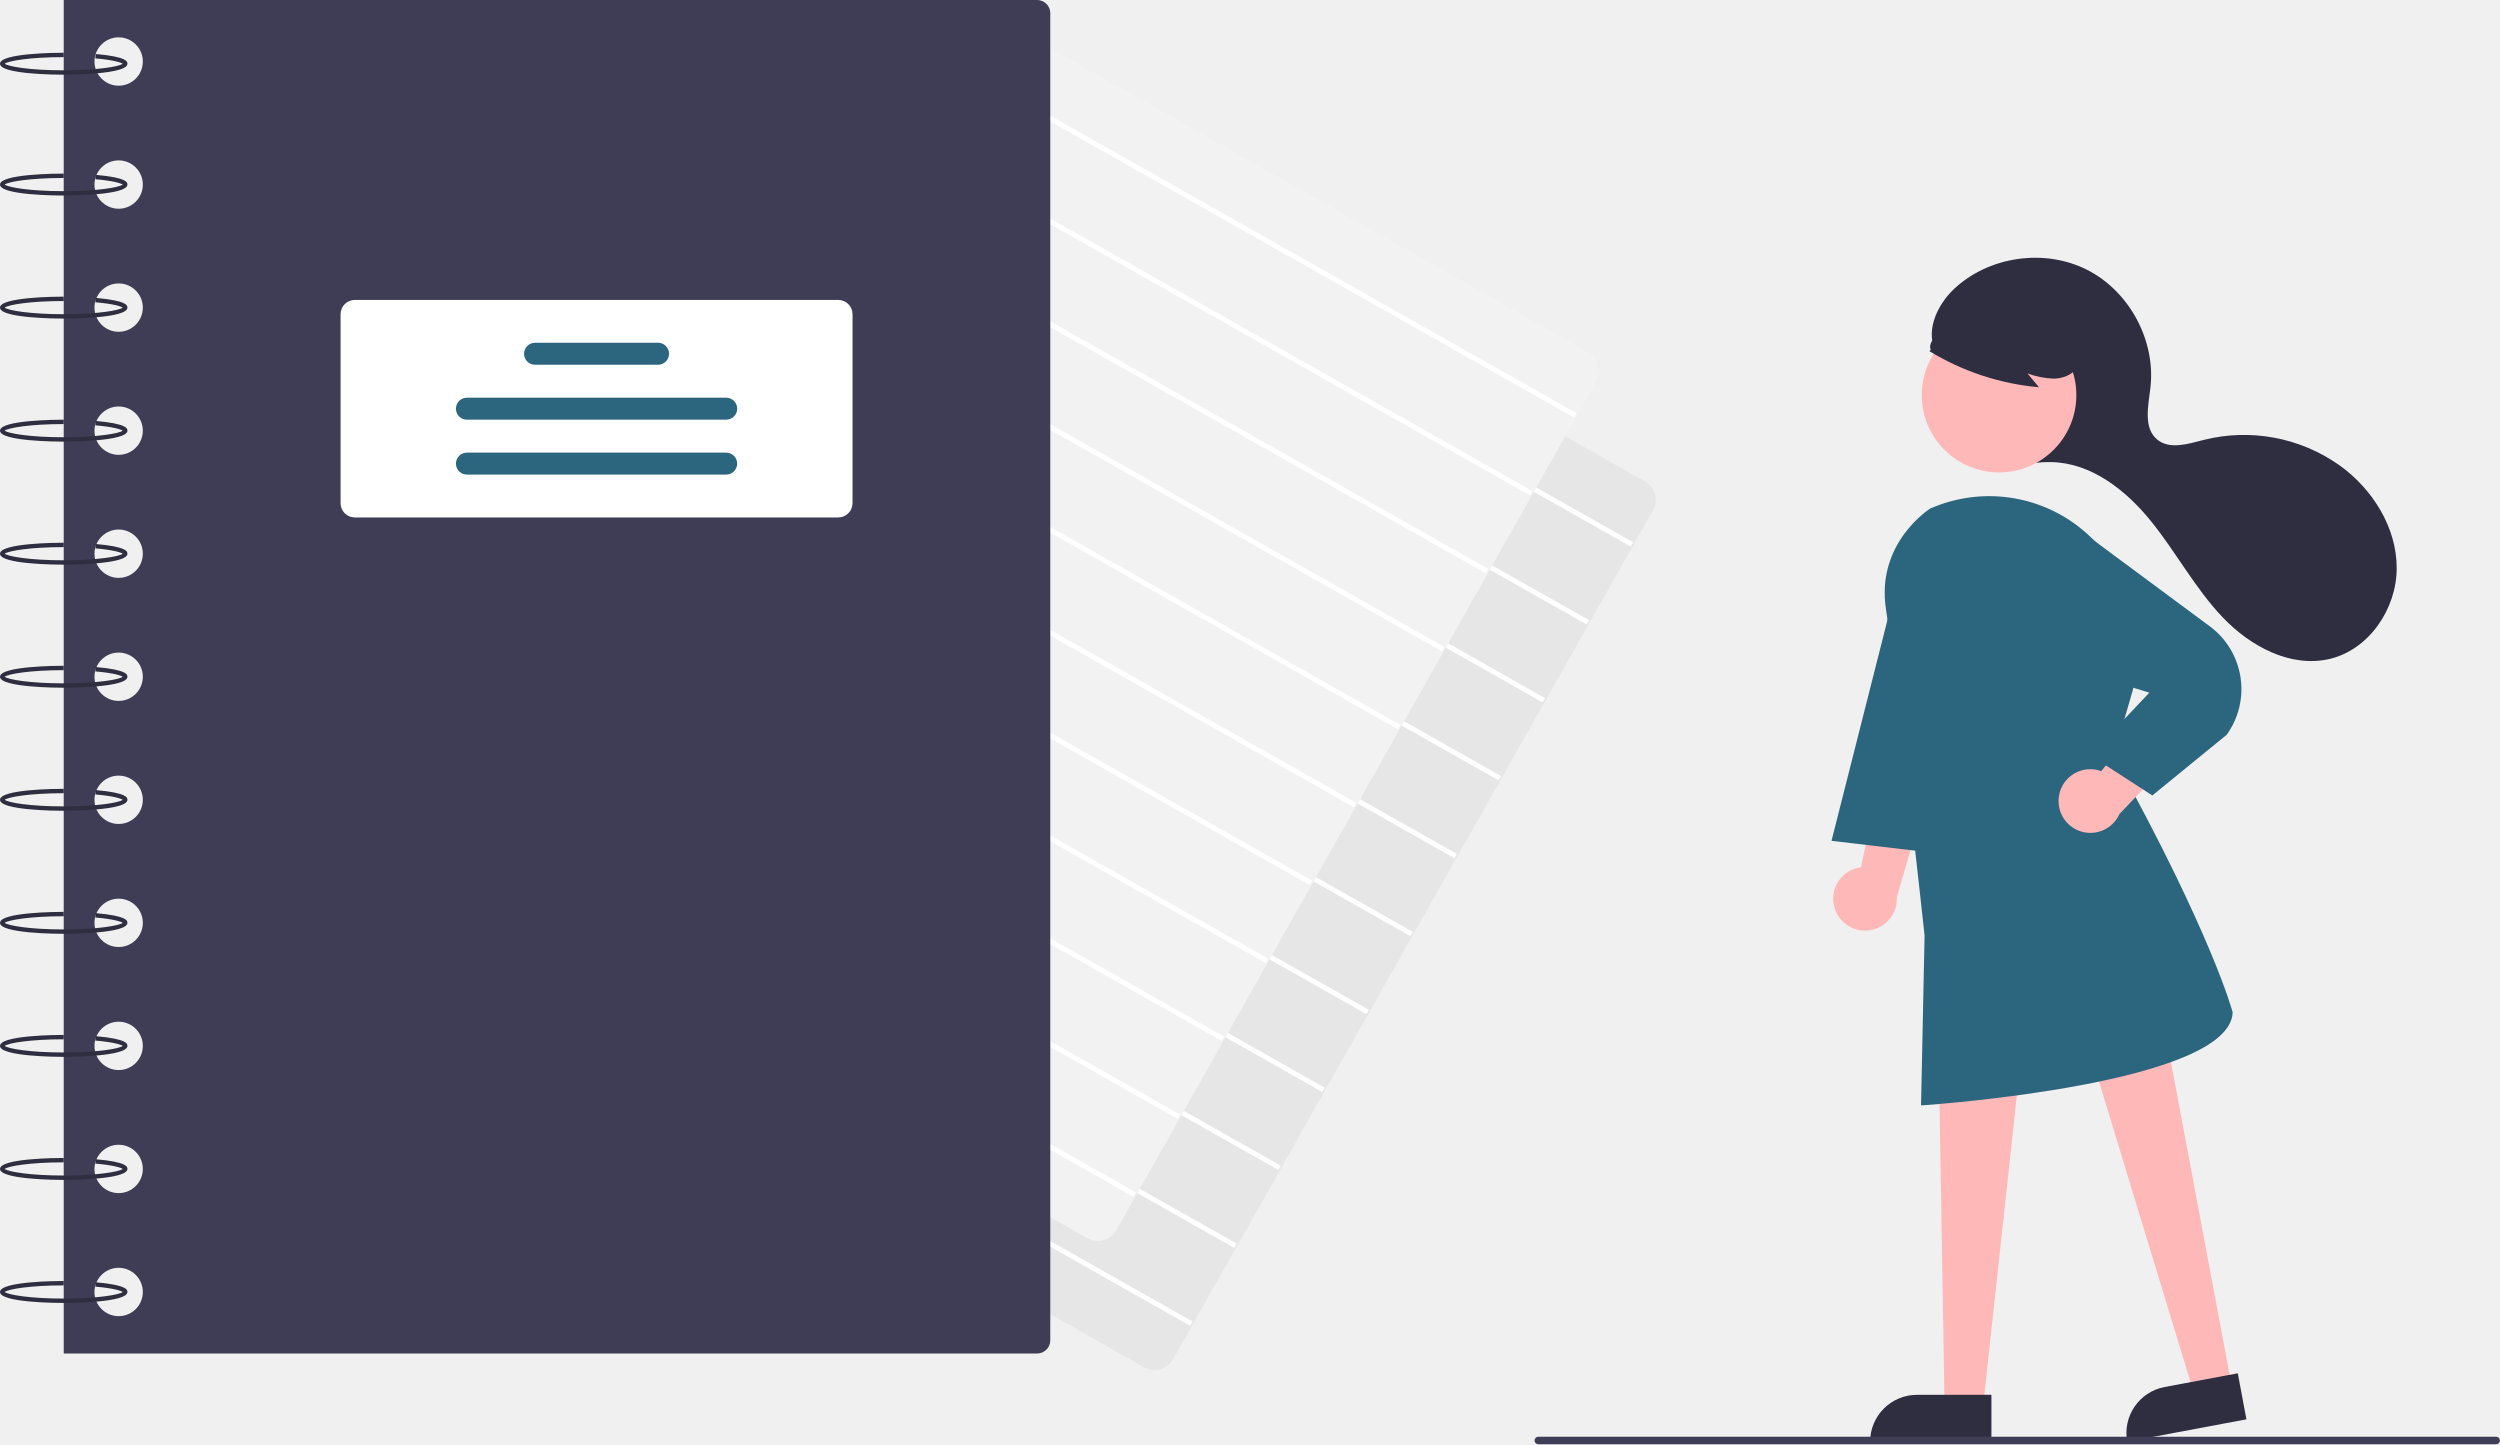
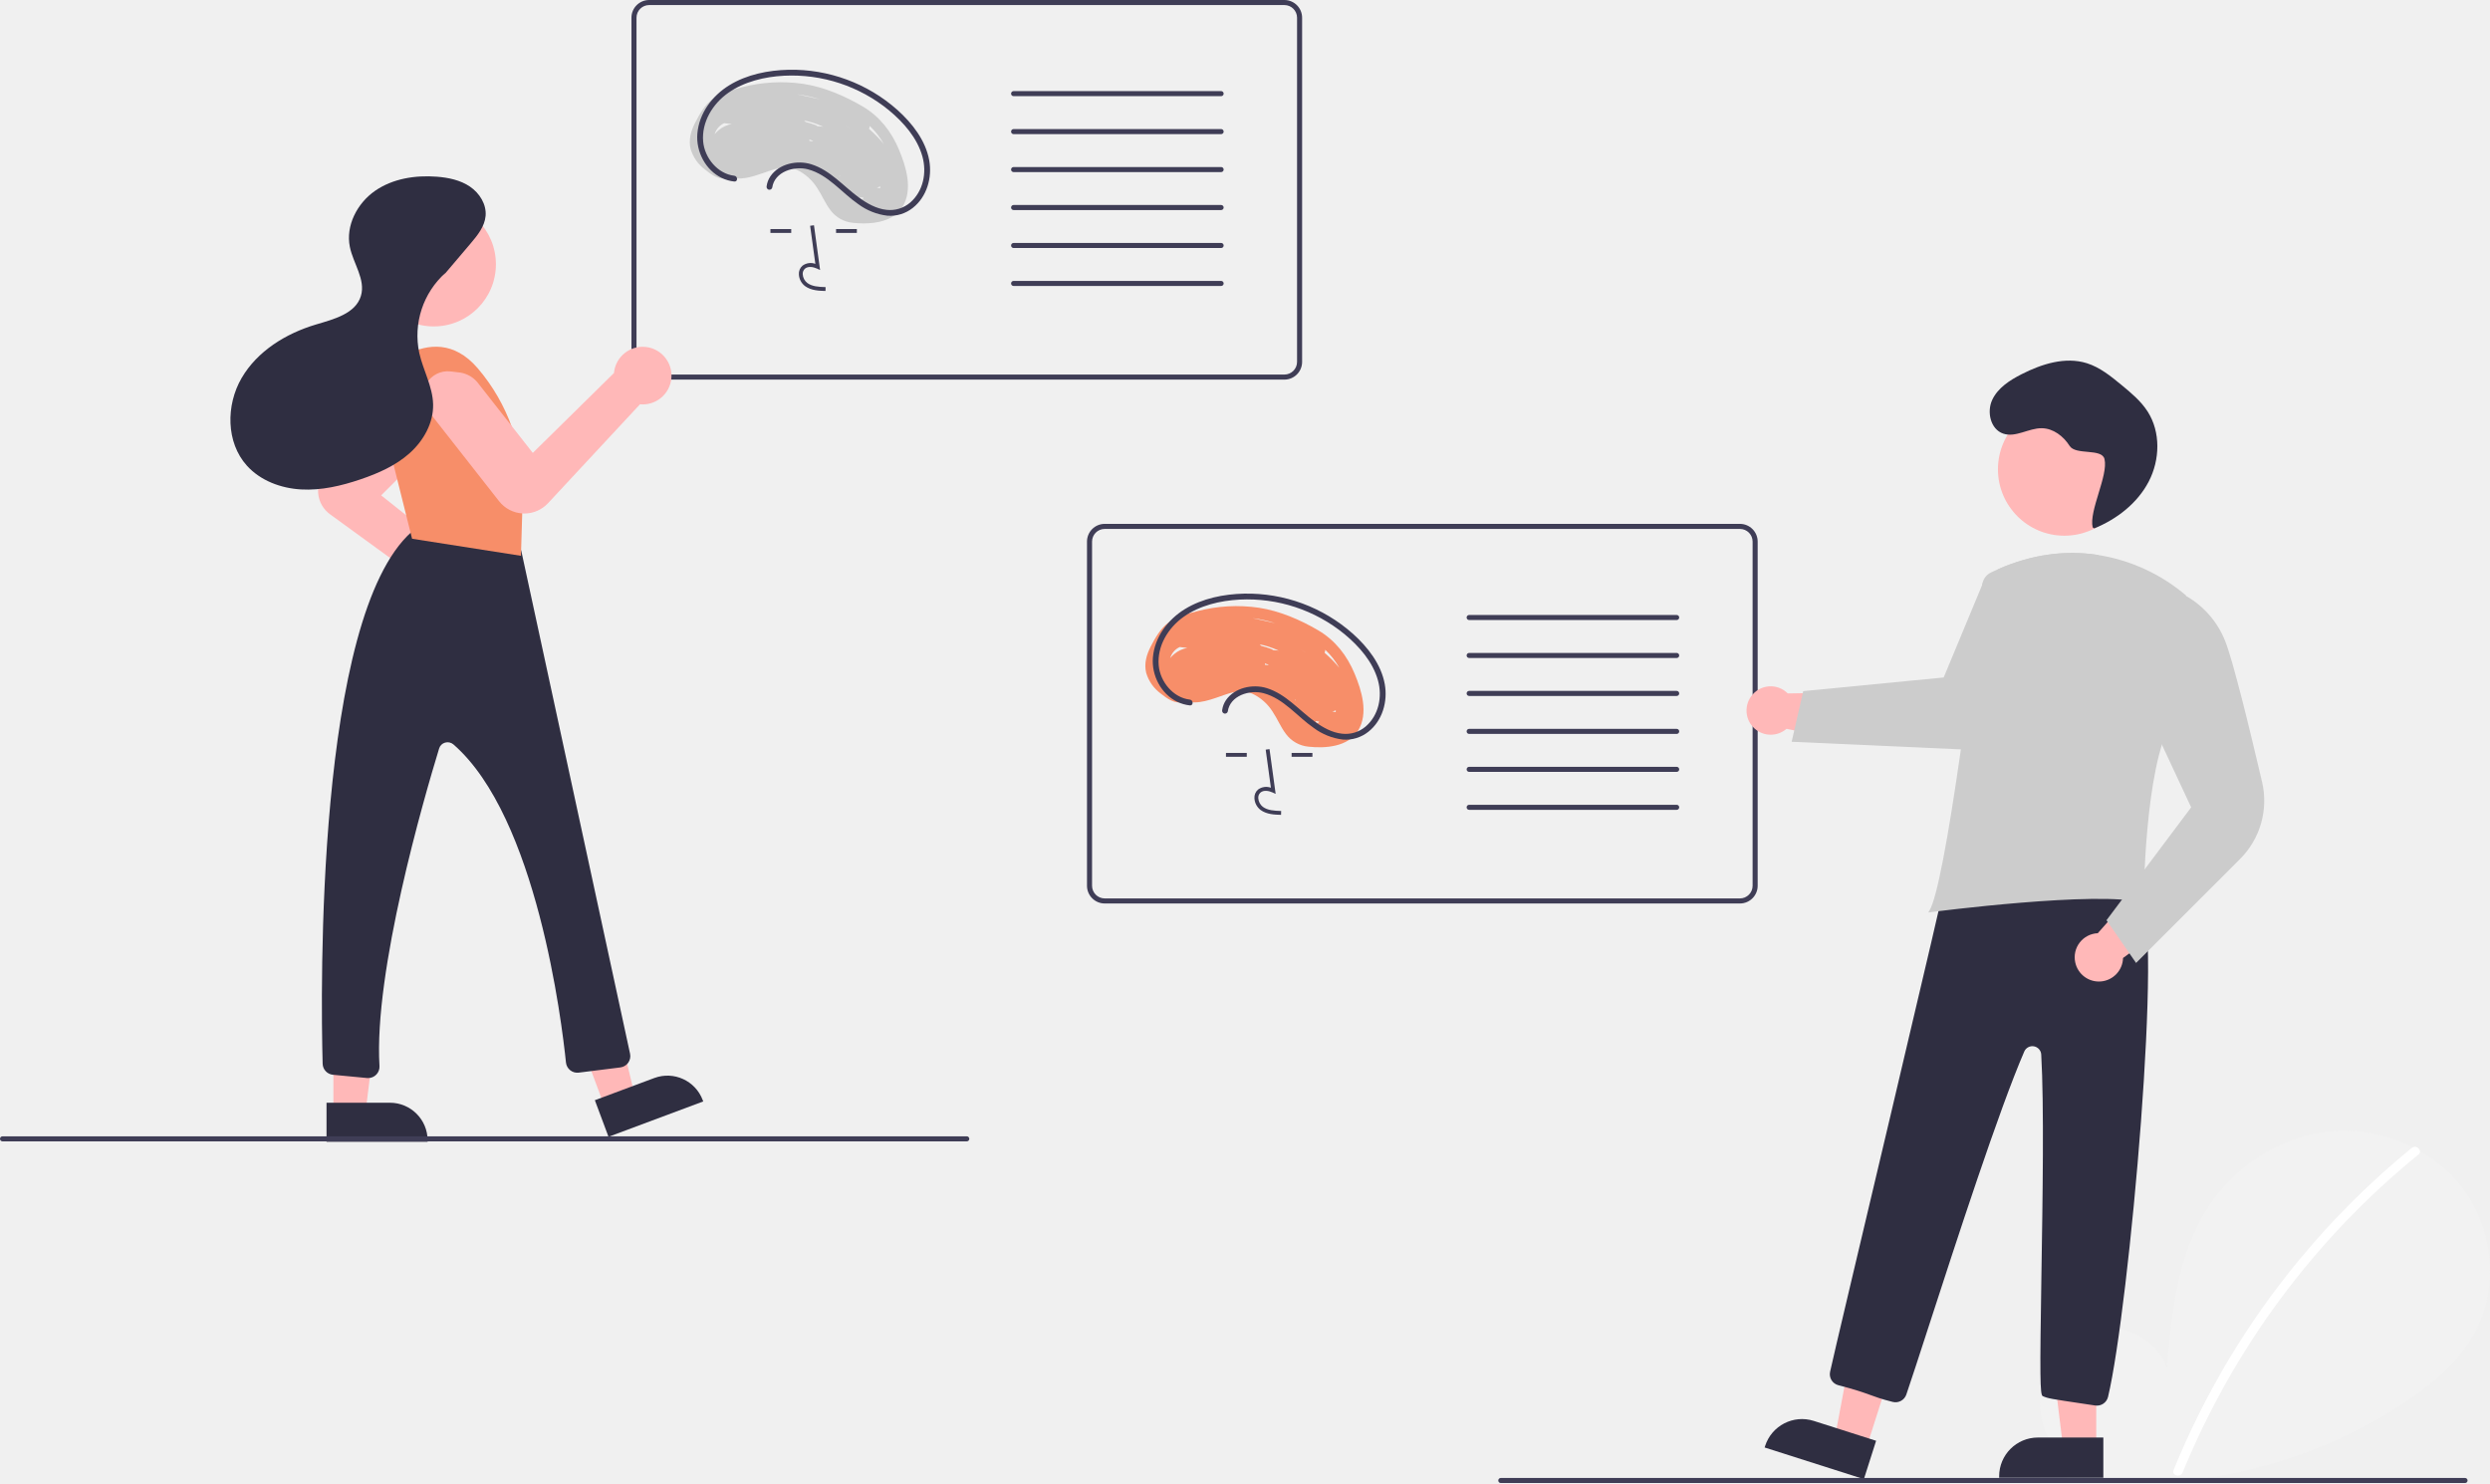
- <svg xmlns="http://www.w3.org/2000/svg" id="b6192656-deba-422a-9855-e43972e91d46" data-name="Layer 1" width="794.235" height="458.828" viewBox="0 0 794.235 458.828">
-   <path d="M569.645,655.818a6.786,6.786,0,0,1-3.347-.886L372.802,545.537a6.828,6.828,0,0,1-2.58-9.293L522.625,266.678a6.818,6.818,0,0,1,9.292-2.58L725.413,373.494a6.828,6.828,0,0,1,2.581,9.292L575.591,652.352a6.776,6.776,0,0,1-4.112,3.216A6.856,6.856,0,0,1,569.645,655.818Z" transform="translate(-202.8823 -220.5858)" fill="#e6e6e6" />
-   <rect x="618.299" y="218.276" width="1.58" height="234.918" transform="translate(-180.7405 488.8378) rotate(-60.51777)" fill="#fff" />
-   <rect x="604.303" y="243.032" width="1.58" height="234.918" transform="translate(-209.3987 489.2263) rotate(-60.51777)" fill="#fff" />
-   <rect x="590.306" y="267.788" width="1.58" height="234.918" transform="translate(-238.0569 489.6148) rotate(-60.51777)" fill="#fff" />
-   <rect x="576.31" y="292.544" width="1.58" height="234.918" transform="translate(-266.7151 490.0033) rotate(-60.51777)" fill="#fff" />
-   <rect x="562.314" y="317.3" width="1.58" height="234.918" transform="translate(-295.3733 490.3918) rotate(-60.51777)" fill="#fff" />
-   <rect x="548.318" y="342.056" width="1.58" height="234.918" transform="translate(-324.0315 490.7803) rotate(-60.51777)" fill="#fff" />
-   <rect x="534.322" y="366.812" width="1.58" height="234.918" transform="translate(-352.6898 491.1688) rotate(-60.51777)" fill="#fff" />
-   <rect x="520.326" y="391.568" width="1.58" height="234.918" transform="translate(-381.348 491.5573) rotate(-60.51777)" fill="#fff" />
-   <rect x="506.329" y="416.324" width="1.58" height="234.918" transform="translate(-410.0062 491.9457) rotate(-60.51777)" fill="#fff" />
-   <rect x="492.333" y="441.08" width="1.58" height="234.918" transform="translate(-438.6644 492.3342) rotate(-60.51777)" fill="#fff" />
-   <rect x="478.337" y="465.836" width="1.58" height="234.918" transform="translate(-467.3226 492.7227) rotate(-60.51777)" fill="#fff" />
-   <path d="M551.645,614.818a6.786,6.786,0,0,1-3.347-.886L354.802,504.537a6.828,6.828,0,0,1-2.58-9.293L504.625,225.678a6.818,6.818,0,0,1,9.292-2.58L707.413,332.494a6.828,6.828,0,0,1,2.581,9.292L557.591,611.352a6.776,6.776,0,0,1-4.112,3.216A6.856,6.856,0,0,1,551.645,614.818Z" transform="translate(-202.8823 -220.5858)" fill="#f2f2f2" />
-   <rect x="600.299" y="177.276" width="1.58" height="234.918" transform="translate(-154.1908 452.347) rotate(-60.51777)" fill="#fff" />
-   <rect x="586.303" y="202.032" width="1.58" height="234.918" transform="translate(-182.8491 452.7355) rotate(-60.51777)" fill="#fff" />
-   <rect x="572.306" y="226.788" width="1.58" height="234.918" transform="translate(-211.5073 453.1239) rotate(-60.51777)" fill="#fff" />
-   <rect x="558.31" y="251.544" width="1.58" height="234.918" transform="translate(-240.1655 453.5124) rotate(-60.51777)" fill="#fff" />
-   <rect x="544.314" y="276.3" width="1.58" height="234.918" transform="translate(-268.8237 453.9009) rotate(-60.51777)" fill="#fff" />
-   <rect x="530.318" y="301.056" width="1.58" height="234.918" transform="translate(-297.4819 454.2894) rotate(-60.51777)" fill="#fff" />
-   <rect x="516.322" y="325.812" width="1.58" height="234.918" transform="translate(-326.1402 454.6779) rotate(-60.51777)" fill="#fff" />
-   <rect x="502.326" y="350.568" width="1.58" height="234.918" transform="translate(-354.7984 455.0664) rotate(-60.51777)" fill="#fff" />
-   <rect x="488.329" y="375.324" width="1.58" height="234.918" transform="translate(-383.4566 455.4549) rotate(-60.51777)" fill="#fff" />
-   <rect x="474.333" y="400.08" width="1.58" height="234.918" transform="translate(-412.1148 455.8434) rotate(-60.51777)" fill="#fff" />
-   <rect x="460.337" y="424.836" width="1.58" height="234.918" transform="translate(-440.773 456.2319) rotate(-60.51777)" fill="#fff" />
-   <path d="M532.363,220.586h-309.237v430h309.237a4.188,4.188,0,0,0,4.188-4.188V224.774A4.188,4.188,0,0,0,532.363,220.586ZM240.577,638.719a7.679,7.679,0,1,1,7.679-7.679A7.679,7.679,0,0,1,240.577,638.719Zm0-39.091a7.679,7.679,0,1,1,7.679-7.679A7.679,7.679,0,0,1,240.577,599.628Zm0-39.091a7.679,7.679,0,1,1,7.679-7.679A7.679,7.679,0,0,1,240.577,560.537Zm0-39.091a7.679,7.679,0,1,1,7.679-7.679A7.679,7.679,0,0,1,240.577,521.446Zm0-39.091a7.679,7.679,0,1,1,7.679-7.679A7.679,7.679,0,0,1,240.577,482.355Zm0-39.091a7.679,7.679,0,1,1,7.679-7.679A7.679,7.679,0,0,1,240.577,443.264Zm0-39.091a7.679,7.679,0,1,1,7.679-7.679A7.679,7.679,0,0,1,240.577,404.173Zm0-39.091a7.679,7.679,0,1,1,7.679-7.679A7.679,7.679,0,0,1,240.577,365.083Zm0-39.091a7.679,7.679,0,1,1,7.679-7.679A7.679,7.679,0,0,1,240.577,325.992Zm0-39.091a7.679,7.679,0,1,1,7.679-7.679A7.679,7.679,0,0,1,240.577,286.901Zm0-39.091a7.679,7.679,0,1,1,7.679-7.679A7.679,7.679,0,0,1,240.577,247.81Z" transform="translate(-202.8823 -220.5858)" fill="#3f3d56" />
-   <path d="M223.126,244.32c-2.072,0-20.244-.098-20.244-3.49s18.172-3.49,20.244-3.49v1.396c-10.703,0-17.643,1.198-18.76,2.094,1.118.896,8.057,2.094,18.76,2.094,10.679,0,17.612-1.193,18.753-2.088-.543-.383-2.761-1.187-8.711-1.702l.12-1.391c10.081.871,10.081,2.48,10.081,3.086C243.369,244.222,225.198,244.32,223.126,244.32Z" transform="translate(-202.8823 -220.5858)" fill="#2f2e41" />
-   <path d="M223.126,282.712c-2.072,0-20.244-.098-20.244-3.49s18.172-3.49,20.244-3.49V277.128c-10.703,0-17.643,1.198-18.76,2.094,1.118.896,8.057,2.094,18.76,2.094,10.679,0,17.612-1.193,18.753-2.088-.543-.383-2.761-1.187-8.711-1.702l.12-1.391c10.081.871,10.081,2.48,10.081,3.086C243.369,282.615,225.198,282.712,223.126,282.712Z" transform="translate(-202.8823 -220.5858)" fill="#2f2e41" />
-   <path d="M223.126,321.803c-2.072,0-20.244-.098-20.244-3.49s18.172-3.49,20.244-3.49v1.396c-10.703,0-17.643,1.198-18.76,2.094,1.118.896,8.057,2.094,18.76,2.094,10.679,0,17.612-1.193,18.753-2.088-.543-.383-2.761-1.187-8.711-1.702l.12-1.391c10.081.871,10.081,2.48,10.081,3.086C243.369,321.705,225.198,321.803,223.126,321.803Z" transform="translate(-202.8823 -220.5858)" fill="#2f2e41" />
-   <path d="M223.126,360.894c-2.072,0-20.244-.098-20.244-3.49s18.172-3.49,20.244-3.49v1.396c-10.703,0-17.643,1.198-18.76,2.094,1.118.896,8.057,2.094,18.76,2.094,10.679,0,17.612-1.193,18.753-2.088-.543-.383-2.761-1.187-8.711-1.702l.12-1.391c10.081.871,10.081,2.48,10.081,3.086C243.369,360.796,225.198,360.894,223.126,360.894Z" transform="translate(-202.8823 -220.5858)" fill="#2f2e41" />
-   <path d="M223.126,399.985c-2.072,0-20.244-.098-20.244-3.49s18.172-3.49,20.244-3.49v1.396c-10.703,0-17.643,1.198-18.76,2.094,1.118.896,8.057,2.094,18.76,2.094,10.679,0,17.612-1.193,18.753-2.088-.543-.383-2.761-1.187-8.711-1.702l.12-1.391c10.081.871,10.081,2.48,10.081,3.086C243.369,399.887,225.198,399.985,223.126,399.985Z" transform="translate(-202.8823 -220.5858)" fill="#2f2e41" />
-   <path d="M223.126,439.076c-2.072,0-20.244-.098-20.244-3.49s18.172-3.49,20.244-3.49v1.396c-10.703,0-17.643,1.198-18.76,2.094,1.118.896,8.057,2.094,18.76,2.094,10.679,0,17.612-1.193,18.753-2.088-.543-.383-2.761-1.187-8.711-1.702l.12-1.391c10.081.871,10.081,2.48,10.081,3.086C243.369,438.978,225.198,439.076,223.126,439.076Z" transform="translate(-202.8823 -220.5858)" fill="#2f2e41" />
-   <path d="M223.126,478.167c-2.072,0-20.244-.098-20.244-3.49s18.172-3.49,20.244-3.49v1.396c-10.703,0-17.643,1.198-18.76,2.094,1.118.896,8.057,2.094,18.76,2.094,10.679,0,17.612-1.193,18.753-2.088-.543-.383-2.761-1.187-8.711-1.702l.12-1.391c10.081.871,10.081,2.48,10.081,3.086C243.369,478.069,225.198,478.167,223.126,478.167Z" transform="translate(-202.8823 -220.5858)" fill="#2f2e41" />
-   <path d="M223.126,517.258c-2.072,0-20.244-.098-20.244-3.49s18.172-3.49,20.244-3.49v1.396c-10.703,0-17.643,1.198-18.76,2.094,1.118.896,8.057,2.094,18.76,2.094,10.679,0,17.612-1.193,18.753-2.088-.543-.383-2.761-1.187-8.711-1.702l.12-1.391c10.081.871,10.081,2.48,10.081,3.086C243.369,517.16,225.198,517.258,223.126,517.258Z" transform="translate(-202.8823 -220.5858)" fill="#2f2e41" />
-   <path d="M223.126,556.349c-2.072,0-20.244-.098-20.244-3.49s18.172-3.49,20.244-3.49v1.396c-10.703,0-17.643,1.198-18.76,2.094,1.118.896,8.057,2.094,18.76,2.094,10.679,0,17.612-1.193,18.753-2.088-.543-.383-2.761-1.187-8.711-1.702l.12-1.391c10.081.871,10.081,2.48,10.081,3.086C243.369,556.251,225.198,556.349,223.126,556.349Z" transform="translate(-202.8823 -220.5858)" fill="#2f2e41" />
-   <path d="M223.126,595.44c-2.072,0-20.244-.098-20.244-3.49s18.172-3.49,20.244-3.49v1.396c-10.703,0-17.643,1.198-18.76,2.094,1.118.896,8.057,2.094,18.76,2.094,10.679,0,17.612-1.193,18.753-2.088-.543-.383-2.761-1.187-8.711-1.702l.12-1.391c10.081.871,10.081,2.48,10.081,3.086C243.369,595.342,225.198,595.44,223.126,595.44Z" transform="translate(-202.8823 -220.5858)" fill="#2f2e41" />
-   <path d="M223.126,634.531c-2.072,0-20.244-.098-20.244-3.49s18.172-3.49,20.244-3.49v1.396c-10.703,0-17.643,1.198-18.76,2.094,1.118.896,8.057,2.094,18.76,2.094,10.679,0,17.612-1.193,18.753-2.088-.543-.383-2.761-1.187-8.711-1.702l.12-1.391c10.081.871,10.081,2.48,10.081,3.086C243.369,634.433,225.198,634.531,223.126,634.531Z" transform="translate(-202.8823 -220.5858)" fill="#2f2e41" />
-   <path d="M469.189,384.977H315.618a4.543,4.543,0,0,1-4.537-4.537V320.407a4.543,4.543,0,0,1,4.537-4.537H469.189a4.542,4.542,0,0,1,4.537,4.537v60.032A4.542,4.542,0,0,1,469.189,384.977Z" transform="translate(-202.8823 -220.5858)" fill="#fff" />
-   <path d="M411.949,336.462H372.858a3.49,3.49,0,1,1,0-6.981h39.091a3.49,3.49,0,0,1,0,6.981Z" transform="translate(-202.8823 -220.5858)" fill="#2c667e" />
-   <path d="M433.589,353.914H351.218a3.49,3.49,0,0,1,0-6.981H433.589a3.49,3.49,0,0,1,0,6.981Z" transform="translate(-202.8823 -220.5858)" fill="#2c667e" />
-   <path d="M433.589,371.365H351.218a3.49,3.49,0,0,1,0-6.981H433.589a3.49,3.49,0,0,1,0,6.981Z" transform="translate(-202.8823 -220.5858)" fill="#2c667e" />
-   <path d="M832.511,365.516a11.577,11.577,0,0,0,9.041-18.81c-5.703-7.126-18.186-6.035-23.18-13.674-4.232-6.474-.324-15.364,5.312-20.66,11.034-10.368,28.698-12.916,42.213-6.089S887.841,328.84,886.043,343.874c-.685,5.726-2.273,12.676,2.171,16.352,3.944,3.262,9.774,1.411,14.728.126a52.542,52.542,0,0,1,43.158,8.035c10.524,7.542,18.195,19.724,18.2,32.672s-8.813,25.995-21.432,28.894c-12.37,2.842-25.12-4.067-33.87-13.261s-14.758-20.628-22.732-30.502-19.009-18.57-31.699-18.799c-7.353-.133-15.402,2.455-21.642-1.436" transform="translate(-202.8823 -220.5858)" fill="#2f2e41" />
-   <circle cx="635.084" cy="125.524" r="24.561" fill="#ffb8b8" />
-   <path d="M785.72,509.044a10.056,10.056,0,0,1,8.381-12.943l7.502-34.938,13.011,13.25L805.495,505.559a10.11,10.11,0,0,1-19.775,3.485Z" transform="translate(-202.8823 -220.5858)" fill="#ffb8b8" />
-   <polygon points="708.994 440.209 696.945 442.469 660.62 323.16 686.404 319.823 708.994 440.209" fill="#ffb8b8" />
-   <path d="M891.872,660.292H915.516a0,0,0,0,1,0,0v14.887a0,0,0,0,1,0,0H876.985a0,0,0,0,1,0,0v0A14.887,14.887,0,0,1,891.872,660.292Z" transform="matrix(0.98285, -0.1844, 0.1844, 0.98285, -310.6447, -43.86345)" fill="#2f2e41" />
-   <polygon points="630.033 446.634 617.774 446.633 615.941 336.146 642.035 336.147 630.033 446.634" fill="#ffb8b8" />
-   <path d="M609.016,443.13h23.644a0,0,0,0,1,0,0v14.887a0,0,0,0,1,0,0H594.13a0,0,0,0,1,0,0v0A14.887,14.887,0,0,1,609.016,443.13Z" fill="#2f2e41" />
-   <path d="M813.182,571.769l1.126-53.997c-.086-.76-8.942-82.567-12.243-103.47-3.354-21.241,13.977-32.133,14.151-32.24.776-.318,1.478-.587,2.178-.845h0a46.459,46.459,0,0,1,48.539,9.864,48.01,48.01,0,0,1,13.544,48.688l-6.113,21.164c31.318,56.62,37.745,80.985,37.807,81.225l.019.073-.004.076c-1.123,22.455-94.483,29.151-98.457,29.426Z" transform="translate(-202.8823 -220.5858)" fill="#2c667e" />
-   <polygon points="603.017 183.616 581.859 267.131 619.72 271.585 603.017 183.616" fill="#2c667e" />
-   <path d="M857.045,473.233a10.056,10.056,0,0,1,13.38-7.663l22.679-27.616,5.492,17.739L876.218,479.198A10.11,10.11,0,0,1,857.045,473.233Z" transform="translate(-202.8823 -220.5858)" fill="#ffb8b8" />
-   <path d="M886.665,473.301,866.924,460.529l18.789-19.895-50.945-15.505L847.875,386.945l16.124,2.303,40.987,30.361a24.833,24.833,0,0,1,5.33,34.367l-.089.095Z" transform="translate(-202.8823 -220.5858)" fill="#2c667e" />
-   <path d="M815.85,332.15a80.481,80.481,0,0,0,34.818,11.472L846.998,339.225a26.971,26.971,0,0,0,8.331,1.654c2.844-.044,5.823-1.139,7.437-3.481a8.487,8.487,0,0,0,.568-7.84,16.074,16.074,0,0,0-5.057-6.323,30.106,30.106,0,0,0-28.021-5.008,17.993,17.993,0,0,0-8.369,5.368c-2.115,2.609-6.729,4.956-5.646,8.136Z" transform="translate(-202.8823 -220.5858)" fill="#2f2e41" />
-   <path d="M995.927,679.414H691.633a1.191,1.191,0,1,1,0-2.381H995.927a1.191,1.191,0,0,1,0,2.381Z" transform="translate(-202.8823 -220.5858)" fill="#3f3d56" />
+ <svg xmlns="http://www.w3.org/2000/svg" id="b0bc626b-9dec-4bdc-9770-3b94563d3780" data-name="Layer 1" width="983.864" height="586.046" viewBox="0 0 983.864 586.046">
+   <path d="M927.306,738.274c-8.993-7.599-14.455-19.602-13.022-31.288s10.305-22.428,21.813-24.91,24.628,4.388,28.123,15.63c1.924-21.674,4.141-44.257,15.664-62.715,10.434-16.713,28.507-28.672,48.093-30.811s40.208,5.941,52.424,21.4,15.206,37.934,6.651,55.682c-6.302,13.075-17.914,22.805-30.079,30.721A194.129,194.129,0,0,1,924.201,741.03" transform="translate(-108.0682 -156.9771)" fill="#f2f2f2" />
+   <path d="M1061.033,610.569a317.625,317.625,0,0,0-44.264,43.954,318.55,318.55,0,0,0-49.856,83.314c-.898,2.2,2.675,3.158,3.562.982A316.759,316.759,0,0,1,1063.645,613.181c1.844-1.502-.783-4.102-2.612-2.612Z" transform="translate(-108.0682 -156.9771)" fill="#fff" />
+   <path d="M591.568,193.977a1.003,1.003,0,0,1-1,1h-.48c-.74-.64-1.46-1.31-2.16-2h2.64A1.003,1.003,0,0,1,591.568,193.977Z" transform="translate(-108.0682 -156.9771)" fill="#f2f2f2" />
+   <path d="M615.568,156.977h-251a7.008,7.008,0,0,0-7,7v136a7.008,7.008,0,0,0,7,7h251a7.008,7.008,0,0,0,7-7v-136A7.008,7.008,0,0,0,615.568,156.977Zm5,143a5.002,5.002,0,0,1-5,5h-251a5.002,5.002,0,0,1-5-5v-136a5.002,5.002,0,0,1,5-5h251a5.002,5.002,0,0,1,5,5Z" transform="translate(-108.0682 -156.9771)" fill="#3f3d56" />
+   <path d="M463.288,216.137c-2.99-7.18-7.64-13.16-14.4-17.12-7.09-4.17-15.2-7.64-23.36-8.89a60.901,60.901,0,0,0-24.48,1.37c-1.04.27-2.12.56-3.2.88a26.398,26.398,0,0,0-7.9,3.5c-.08.05-.16.1-.24.16-3.1,2.28-5.22,6.04-6.96,9.41-1.65,3.23-2.69,6.79-1.79,10.4a15.667,15.667,0,0,0,5.78,8.2c1.93,1.52,4.46,3.44,7.04,3.48a4.847,4.847,0,0,0,1.79-.3,2.418,2.418,0,0,0,.51-.25,12.753,12.753,0,0,0,3.2.53c4.39.2,8.78-1.66,13.29-3.18a22.883,22.883,0,0,1,3.24-.87,12.128,12.128,0,0,1,5.95.2,8.784,8.784,0,0,1,1.05.37,19.201,19.201,0,0,1,8.12,7.19c1.91,2.84,3.17,6.07,5.27,8.8a12.498,12.498,0,0,0,8.85,5c5.24.58,11.82.3,16.33-2.85a11.412,11.412,0,0,0,3.09-3.14c.08-.12.16-.24.23-.36C468.848,231.837,466.128,222.927,463.288,216.137Zm-69.09-10.49c1,.11,2.01.23,3.01.34a11.097,11.097,0,0,0-5.19,2.43,13.668,13.668,0,0,0-1.57,1.57c.02-.04.02-.09.04-.13A6.976,6.976,0,0,1,394.198,205.647Zm60.29,25.4c.18-.04.37-.07.55-.1a1.925,1.925,0,0,0,.8-.32c0,.03.01.07.01.1a3.141,3.141,0,0,0,.03.4c-.05.08-.09.16-.14.24C455.318,231.257,454.908,231.147,454.488,231.047Zm-2.79-24.32a30.18,30.18,0,0,1,5.59,7.16,47.686,47.686,0,0,0-5.83-5.97A3.046,3.046,0,0,0,451.698,206.727Zm-2.43,28.37a1.711,1.711,0,0,0-.19.47c-.27.01-.55.02-.83.02h-.14c-.01-.04-.03-.09-.04-.13-.06-.18-.11-.36-.17-.54C448.358,234.977,448.808,235.037,449.268,235.097Zm-21.38-22.43a3.072,3.072,0,0,0,.02-.61,1.696,1.696,0,0,0,.75.32c.03.01.07.01.1.02.19.11.37.21.56.32l-.06.09C428.798,212.757,428.338,212.717,427.888,212.667Zm15.84-4.98h-.03c-.66-.41-1.32-.82-1.99-1.21C442.388,206.857,443.068,207.267,443.728,207.687Zm-3.68,18.74a1.508,1.508,0,0,0-.26.35c-.05-.07-.09-.13-.14-.2A1.563,1.563,0,0,1,440.048,226.427Zm-8.96-19.59a3.059,3.059,0,0,0-.73-.43,31.202,31.202,0,0,0-3.95-1.23c-.2-.19-.4-.38-.59-.58a30.612,30.612,0,0,1,3.36.85,38.583,38.583,0,0,1,4.15,1.6C432.578,206.967,431.838,206.897,431.088,206.837Zm-7.62-12.54a47.069,47.069,0,0,1,8.47,1.94c-.28-.07-.56-.13-.84-.2-2.65-.6-5.35-1.24-8.07-1.79C423.178,194.267,423.318,194.277,423.468,194.297Z" transform="translate(-108.0682 -156.9771)" fill="#ccc" />
+   <path d="M434.241,271.954c-2.522-.07-5.661-.159-8.078-1.924a6.204,6.204,0,0,1-2.441-4.633,4.173,4.173,0,0,1,1.419-3.427,5.385,5.385,0,0,1,5.094-.733l-2.059-15.048,1.512-.207,2.421,17.69-1.262-.579c-1.463-.671-3.472-1.012-4.721.042a2.68,2.68,0,0,0-.879,2.208,4.689,4.689,0,0,0,1.816,3.454c1.881,1.374,4.383,1.552,7.221,1.631Z" transform="translate(-108.0682 -156.9771)" fill="#3f3d56" />
+   <rect x="304.416" y="90.509" width="8.217" height="1.526" fill="#3f3d56" />
+   <rect x="330.352" y="90.509" width="8.217" height="1.526" fill="#3f3d56" />
+   <path d="M398.208,226.419c-6.617-.755-11.742-7.095-12.305-13.527-.67-7.653,3.787-14.921,9.902-19.216,6.394-4.491,14.361-6.366,22.069-6.779a60.652,60.652,0,0,1,41.459,13.665c5.776,4.797,11.17,10.908,13.214,18.288,1.775,6.41.331,13.672-4.825,18.161a12.187,12.187,0,0,1-9.352,2.879c-4-.415-7.691-2.519-10.886-4.842-6.215-4.519-11.317-10.813-18.888-13.175-5.552-1.731-12.756-.207-16.149,4.813a9.138,9.138,0,0,0-1.459,3.828,1.185,1.185,0,0,0,.799,1.408,1.151,1.151,0,0,0,1.408-.799c.891-6.323,8.666-8.683,14.122-7.239,7.955,2.106,13.296,9.204,19.822,13.715a24.088,24.088,0,0,0,11.544,4.608,14.334,14.334,0,0,0,10.072-3.094c5.576-4.403,7.708-11.976,6.475-18.794-1.428-7.896-6.742-14.663-12.573-19.902a62.893,62.893,0,0,0-42.981-15.878c-8.066.185-16.482,1.85-23.431,6.114-6.74,4.135-11.95,11.053-12.631,19.095-.599,7.078,3.198,14.482,9.717,17.583a15.218,15.218,0,0,0,4.876,1.376c1.461.167,1.449-2.123,0-2.288Z" transform="translate(-108.0682 -156.9771)" fill="#3f3d56" />
+   <path d="M591.568,193.977a1.003,1.003,0,0,1-1,1h-82a1,1,0,0,1,0-2h82A1.003,1.003,0,0,1,591.568,193.977Z" transform="translate(-108.0682 -156.9771)" fill="#3f3d56" />
+   <path d="M590.568,209.977h-82a1,1,0,0,1,0-2h82a1,1,0,0,1,0,2Z" transform="translate(-108.0682 -156.9771)" fill="#3f3d56" />
+   <path d="M590.568,224.977h-82a1,1,0,0,1,0-2h82a1,1,0,0,1,0,2Z" transform="translate(-108.0682 -156.9771)" fill="#3f3d56" />
+   <path d="M590.568,239.977h-82a1,1,0,0,1,0-2h82a1,1,0,0,1,0,2Z" transform="translate(-108.0682 -156.9771)" fill="#3f3d56" />
+   <path d="M590.568,254.977h-82a1,1,0,0,1,0-2h82a1,1,0,0,1,0,2Z" transform="translate(-108.0682 -156.9771)" fill="#3f3d56" />
+   <path d="M590.568,269.977h-82a1,1,0,0,1,0-2h82a1,1,0,0,1,0,2Z" transform="translate(-108.0682 -156.9771)" fill="#3f3d56" />
+   <path d="M294.199,403.532a11.251,11.251,0,0,1-7.551-2.881,11.409,11.409,0,0,1-3.811-8.199L238.461,360.178a11.456,11.456,0,0,1-1.363-17.366L270.137,309.774a9.734,9.734,0,0,1,16.618,6.883,22.143,22.143,0,0,1-5.641,13.619L258.681,352.709l35.209,28.065c.108-.007.217-.013.327-.013a11.387,11.387,0,0,1,1.304,22.698A11.955,11.955,0,0,1,294.199,403.532Z" transform="translate(-108.0682 -156.9771)" fill="#ffb8b8" />
+   <polygon points="238.863 437.183 250.77 432.738 239.291 384.695 221.717 391.256 238.863 437.183" fill="#ffb8b8" />
+   <path d="M344.547,584.238H384.492a0,0,0,0,1,0,0v15.433a0,0,0,0,1,0,0H359.434a14.887,14.887,0,0,1-14.887-14.887v-.547A0,0,0,0,1,344.547,584.238Z" transform="translate(804.9836 862.0574) rotate(159.5281)" fill="#2f2e41" />
+   <polygon points="131.741 439.363 144.451 439.363 150.497 390.339 131.739 390.34 131.741 439.363" fill="#ffb8b8" />
+   <path d="M237.086,592.708h39.945a0,0,0,0,1,0,0v15.433a0,0,0,0,1,0,0H251.972a14.887,14.887,0,0,1-14.887-14.887v-.547A0,0,0,0,1,237.086,592.708Z" transform="translate(406.0757 1043.861) rotate(179.9974)" fill="#2f2e41" />
+   <path d="M253.527,582.963q-.214,0-.429-.021l-13.473-1.283a4.501,4.501,0,0,1-4.072-4.353C234.776,548.13,232.817,400.877,270.711,367.133a4.387,4.387,0,0,1,2.339-1.057v-0c6.864-.941,30.02-3.248,39.822,6.611a4.591,4.591,0,0,1,1.241,2.265l42.908,198.388a4.5,4.5,0,0,1-3.84,5.417l-16.451,2.056a4.494,4.494,0,0,1-5.034-3.998c-1.637-15.947-11.473-96.95-44.436-125.663a3.546,3.546,0,0,0-3.316-.746,3.418,3.418,0,0,0-2.365,2.327c-6.102,19.966-25.835,88.021-23.568,125.461a4.492,4.492,0,0,1-4.484,4.769Z" transform="translate(-108.0682 -156.9771)" fill="#2f2e41" />
+   <circle cx="171.388" cy="104.421" r="24.561" fill="#ffb8b8" />
+   <path d="M255.34,307.654s22.808-26.954,41.468-5.184v0a74.113,74.113,0,0,1,17.809,50.432l-.704,23.693-43.023-6.739Z" transform="translate(-108.0682 -156.9771)" fill="#f78e69" />
+   <path d="M315.276,359.883q-.268,0-.538-.011a12.713,12.713,0,0,1-9.481-4.862l-27.916-35.593a9.735,9.735,0,0,1,8.828-15.672l3.93.475a11.157,11.157,0,0,1,6.47,3.645l22.021,28.077,32.087-31.586c.006-.108.013-.217.026-.326a11.386,11.386,0,1,1,10.242,12.7l-36.353,39.092A12.71,12.71,0,0,1,315.276,359.883Z" transform="translate(-108.0682 -156.9771)" fill="#ffb8b8" />
+   <path d="M283.438,265.647l10.552-12.432c2.719-3.204,5.564-6.693,5.949-10.878.422-4.587-2.369-9.046-6.183-11.629s-8.499-3.555-13.091-3.911c-8.518-.661-17.482.746-24.484,5.641s-11.584,13.733-9.876,22.104c1.344,6.592,6.298,12.906,4.373,19.352-2.107,7.053-10.747,9.217-17.801,11.32-11.84,3.53-23.146,10.48-29.352,21.164s-6.178,25.417,2.094,34.595c5.356,5.943,13.434,8.948,21.422,9.401s15.938-1.429,23.514-4.002c6.977-2.37,13.878-5.418,19.37-10.329s9.449-11.939,9.278-19.306c-.163-7.02-3.924-13.414-5.468-20.264a33.255,33.255,0,0,1,10.395-31.73" transform="translate(-108.0682 -156.9771)" fill="#2f2e41" />
+   <path d="M795.568,513.977h-251a7.008,7.008,0,0,1-7-7v-136a7.008,7.008,0,0,1,7-7h251a7.008,7.008,0,0,1,7,7v136A7.008,7.008,0,0,1,795.568,513.977Zm-251-148a5.006,5.006,0,0,0-5,5v136a5.006,5.006,0,0,0,5,5h251a5.006,5.006,0,0,0,5-5v-136a5.006,5.006,0,0,0-5-5Z" transform="translate(-108.0682 -156.9771)" fill="#3f3d56" />
+   <path d="M643.293,423.134c-2.996-7.172-7.649-13.154-14.403-17.12-7.096-4.166-15.197-7.635-23.358-8.887a60.934,60.934,0,0,0-24.483,1.37c-3.849.997-8.091,2.155-11.337,4.541-3.103,2.281-5.229,6.035-6.959,9.406-1.658,3.23-2.691,6.787-1.794,10.405a15.65,15.65,0,0,0,5.784,8.2c2.362,1.866,5.666,4.337,8.826,3.18a2.462,2.462,0,0,0,.51-.258c5.457,1.66,10.883-.754,16.485-2.645,3.404-1.149,6.828-1.73,10.247-.296a19.194,19.194,0,0,1,8.12,7.181c1.912,2.846,3.17,6.078,5.268,8.806a12.514,12.514,0,0,0,8.845,4.995c6.769.757,15.752.06,19.652-6.349C648.851,438.836,646.132,429.931,643.293,423.134Zm-69.093-10.488q1.506.171,3.012.341a11.137,11.137,0,0,0-5.191,2.434,13.224,13.224,0,0,0-1.569,1.568c.014-.046.022-.089.037-.136A7.005,7.005,0,0,1,574.199,412.646Zm33.704,6.411a1.723,1.723,0,0,0,.757.323c.032.005.064.011.096.017q.28.161.562.318c-.021.029-.037.062-.057.092-.459-.047-.918-.093-1.377-.139A2.416,2.416,0,0,0,607.904,419.057Zm12.149,14.367a2.011,2.011,0,0,0-.267.352q-.068-.098-.135-.196A1.33,1.33,0,0,1,620.053,433.423Zm7.847,8.492q.682.09,1.365.179a1.724,1.724,0,0,0-.185.473c-.322.011-.647.016-.973.017Zm6.59-3.873.549-.094a1.999,1.999,0,0,0,.803-.319c.001.032.004.065.005.097.004.11.014.246.028.402-.045.079-.09.157-.138.234Q635.112,438.203,634.489,438.043ZM611.088,413.842a2.621,2.621,0,0,0-.731-.43,31.61,31.61,0,0,0-3.951-1.236q-.302-.283-.589-.582a31.808,31.808,0,0,1,3.357.854,39.087,39.087,0,0,1,4.154,1.598Q612.207,413.921,611.088,413.842Zm12.606.845q-.987-.617-1.986-1.211,1.024.577,2.019,1.21ZM637.286,420.89a47.422,47.422,0,0,0-5.83-5.971,2.903,2.903,0,0,0,.241-1.19A29.961,29.961,0,0,1,637.286,420.89ZM611.937,403.232c-.279-.064-.557-.129-.836-.192-2.65-.598-5.349-1.243-8.073-1.789.146.017.292.031.438.05A47.032,47.032,0,0,1,611.937,403.232Z" transform="translate(-108.0682 -156.9771)" fill="#f78e69" />
+   <path d="M614.241,478.954c-2.522-.07-5.661-.159-8.078-1.924a6.204,6.204,0,0,1-2.441-4.633,4.173,4.173,0,0,1,1.419-3.427,5.385,5.385,0,0,1,5.094-.733l-2.059-15.048,1.512-.207,2.421,17.69-1.262-.579c-1.463-.671-3.472-1.012-4.721.042a2.68,2.68,0,0,0-.879,2.208,4.689,4.689,0,0,0,1.816,3.454c1.881,1.374,4.383,1.552,7.221,1.631Z" transform="translate(-108.0682 -156.9771)" fill="#3f3d56" />
+   <rect x="484.416" y="297.509" width="8.217" height="1.526" fill="#3f3d56" />
+   <rect x="510.352" y="297.509" width="8.217" height="1.526" fill="#3f3d56" />
+   <path d="M578.208,433.419c-6.617-.755-11.742-7.095-12.305-13.527-.67-7.653,3.787-14.921,9.902-19.216,6.394-4.491,14.361-6.366,22.069-6.779a60.652,60.652,0,0,1,41.459,13.665c5.776,4.797,11.17,10.908,13.214,18.288,1.775,6.41.331,13.672-4.825,18.161a12.187,12.187,0,0,1-9.352,2.879c-4-.415-7.691-2.519-10.886-4.842-6.215-4.519-11.317-10.813-18.888-13.175-5.552-1.731-12.756-.207-16.149,4.813a9.138,9.138,0,0,0-1.459,3.828,1.185,1.185,0,0,0,.799,1.408,1.151,1.151,0,0,0,1.408-.799c.891-6.323,8.666-8.683,14.122-7.239,7.955,2.106,13.296,9.204,19.822,13.715a24.088,24.088,0,0,0,11.544,4.608,14.334,14.334,0,0,0,10.072-3.094c5.576-4.403,7.708-11.976,6.475-18.794-1.428-7.896-6.742-14.663-12.573-19.902a62.893,62.893,0,0,0-42.981-15.878c-8.066.185-16.482,1.85-23.431,6.114-6.74,4.135-11.95,11.053-12.631,19.095-.599,7.078,3.198,14.482,9.717,17.583a15.218,15.218,0,0,0,4.876,1.376c1.461.167,1.449-2.123,0-2.288Z" transform="translate(-108.0682 -156.9771)" fill="#3f3d56" />
+   <path d="M770.568,401.977h-82a1,1,0,0,1,0-2h82a1,1,0,0,1,0,2Z" transform="translate(-108.0682 -156.9771)" fill="#3f3d56" />
+   <path d="M770.568,416.977h-82a1,1,0,0,1,0-2h82a1,1,0,0,1,0,2Z" transform="translate(-108.0682 -156.9771)" fill="#3f3d56" />
+   <path d="M770.568,431.977h-82a1,1,0,0,1,0-2h82a1,1,0,0,1,0,2Z" transform="translate(-108.0682 -156.9771)" fill="#3f3d56" />
+   <path d="M770.568,446.977h-82a1,1,0,0,1,0-2h82a1,1,0,0,1,0,2Z" transform="translate(-108.0682 -156.9771)" fill="#3f3d56" />
+   <path d="M770.568,461.977h-82a1,1,0,0,1,0-2h82a1,1,0,0,1,0,2Z" transform="translate(-108.0682 -156.9771)" fill="#3f3d56" />
+   <path d="M770.568,476.977h-82a1,1,0,0,1,0-2h82a1,1,0,0,1,0,2Z" transform="translate(-108.0682 -156.9771)" fill="#3f3d56" />
+   <circle cx="815.686" cy="185.437" r="26.239" fill="#ffb8b8" />
+   <polygon points="737.487 572.021 725.009 568.044 734.412 518.019 752.829 523.889 737.487 572.021" fill="#ffb8b8" />
+   <path d="M822.069,719.66h25.854a0,0,0,0,1,0,0v15.904a0,0,0,0,1,0,0H806.76a0,0,0,0,1,0,0v-.595A15.309,15.309,0,0,1,822.069,719.66Z" transform="matrix(0.95277, 0.30368, -0.30368, 0.95277, 151.9687, -373.8644)" fill="#2f2e41" />
+   <polygon points="828.277 571.762 815.179 571.762 808.946 521.244 828.277 521.244 828.277 571.762" fill="#ffb8b8" />
+   <path d="M805.229,568.02h25.854a0,0,0,0,1,0,0v15.904a0,0,0,0,1,0,0H789.92a0,0,0,0,1,0,0v-.595A15.309,15.309,0,0,1,805.229,568.02Z" fill="#2f2e41" />
+   <path d="M935.961,712.345l-4.42-.66c-13.407-1.998-14.21-2.117-16.338-3.052-1.087-.478-1.163-7.693-.511-48.256.479-29.774,1.075-66.83-.083-86.723a3.499,3.499,0,0,0-6.703-1.181c-9.976,23.037-26.712,74.59-37.787,108.704-3.852,11.867-6.895,21.239-8.82,26.857a4.524,4.524,0,0,1-5.354,2.898c-9.114-2.278-8.505-3.247-21.486-6.604a4.489,4.489,0,0,1-3.282-5.282c2.348-11.072,45.314-190.6,48.603-207.666a4.502,4.502,0,0,1,5.305-3.572c9.674,1.949,15.559,4.017,25.119,6.017,10.315,2.158,20.982,4.389,31.386,6.472h0a4.463,4.463,0,0,1,2.619,1.605c2.574,3.251,6.392,5.077,10.434,7.009,2.725,1.303-3.45,1.185-1.077,3.064,9.61,7.607-4.209,162.088-12.56,196.978a4.515,4.515,0,0,1-5.047,3.391Z" transform="translate(-108.0682 -156.9771)" fill="#2f2e41" />
+   <path d="M928.052,537.257a9.497,9.497,0,0,1,8.896-11.53l21.208-23.938,13.17,15.91-24.389,17.817a9.549,9.549,0,0,1-18.885,1.74Z" transform="translate(-108.0682 -156.9771)" fill="#ffb8b8" />
+   <path d="M934.938,365.374c-1.532-6.5,6.212-20.487,4.68-26.987-1.037-4.402-11.389-1.41-13.804-5.233s-6.462-6.921-10.984-6.972c-5.198-.058-10.313,3.797-15.237,2.131-4.979-1.685-6.57-8.503-4.369-13.276s6.943-7.814,11.627-10.198c7.978-4.058,17.266-7.022,25.805-4.337,5.161,1.623,9.477,5.14,13.653,8.58,3.807,3.136,7.678,6.342,10.339,10.495,5.213,8.135,4.899,19.096.444,27.669s-12.573,14.865-21.519,18.517" transform="translate(-108.0682 -156.9771)" fill="#2f2e41" />
+   <path d="M870.509,516.64c2.832-4.731,7.132-26.897,12.434-64.104,3.61-25.399,6.755-51.206,8.316-64.389a6.339,6.339,0,0,1,3.56-5.001q1.519-.733,3.02-1.388c12.923-5.621,26.02-7.483,38.924-5.536a70.619,70.619,0,0,1,34.919,15.911l.117.111.03.158c.056.293,5.476,29.498-5.625,49.229-10.948,19.469-11.076,71.026-11.076,71.545v.663l-.637-.182c-17.032-4.867-82.825,3.647-83.488,3.734l-1.024.134Z" transform="translate(-108.0682 -156.9771)" fill="#ccc" />
+   <path d="M940.4,520.596l33.457-44.609-17.252-36.97,1.253-43.846,14.144-2.613.15.075a35.606,35.606,0,0,1,15.128,17.625c3.142,7.855,9.659,34.581,14.573,55.618a32.501,32.501,0,0,1-8.723,30.558l-41.042,41.043Z" transform="translate(-108.0682 -156.9771)" fill="#ccc" />
+   <path d="M799.946,432.188a9.497,9.497,0,0,1,14.513-1.211l31.977-.492-2.861,20.455-29.605-5.985a9.549,9.549,0,0,1-14.024-12.767Z" transform="translate(-108.0682 -156.9771)" fill="#ffb8b8" />
+   <path d="M815.997,450.08l4.574-20.016,55.5-5.396,15.215-36.592.445-1.081,5.98-5.157.127-.08c12.923-5.621,26.019-7.483,38.925-5.536l.453.069-.029.457a36.048,36.048,0,0,1-3.539,13.486c-5.741,11.908-41.064,62.529-41.42,63.039l-.157.226Z" transform="translate(-108.0682 -156.9771)" fill="#ccc" />
+   <path d="M1082.068,742.977h-381a1,1,0,0,1,0-2h381a1,1,0,0,1,0,2Z" transform="translate(-108.0682 -156.9771)" fill="#3f3d56" />
+   <path d="M490.068,607.977h-381a1,1,0,1,1,0-2h381a1,1,0,0,1,0,2Z" transform="translate(-108.0682 -156.9771)" fill="#3f3d56" />
</svg>
